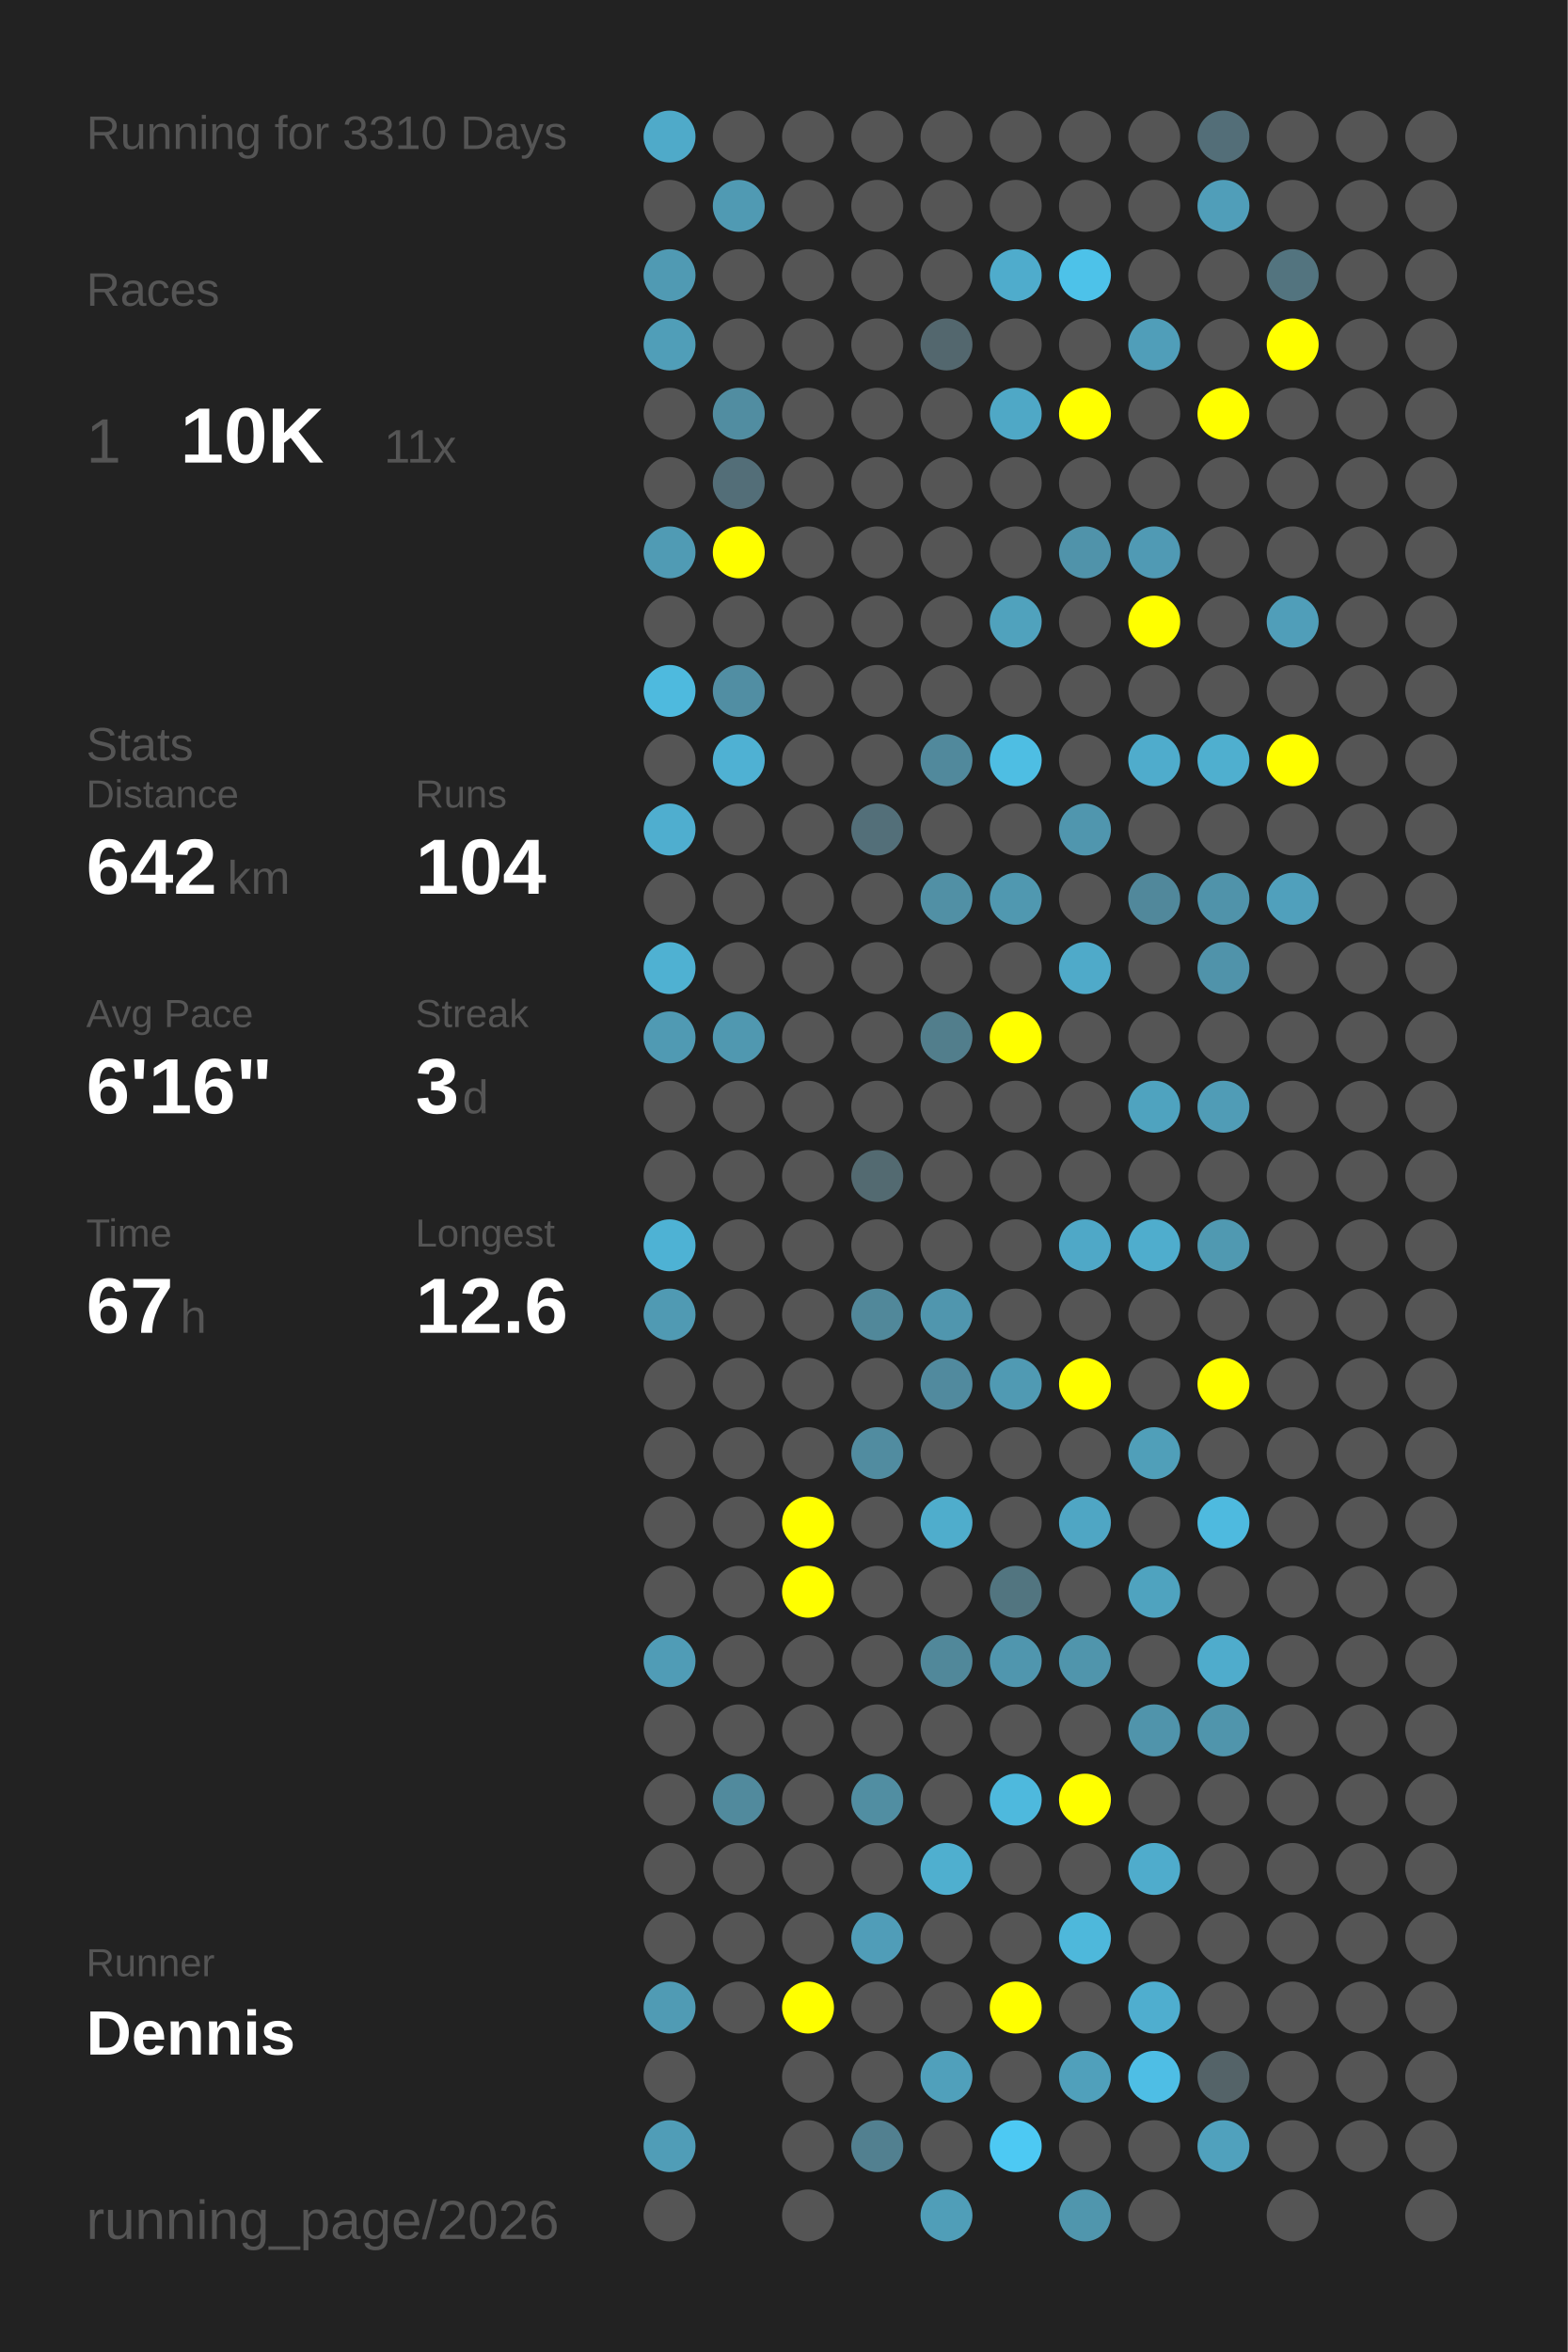
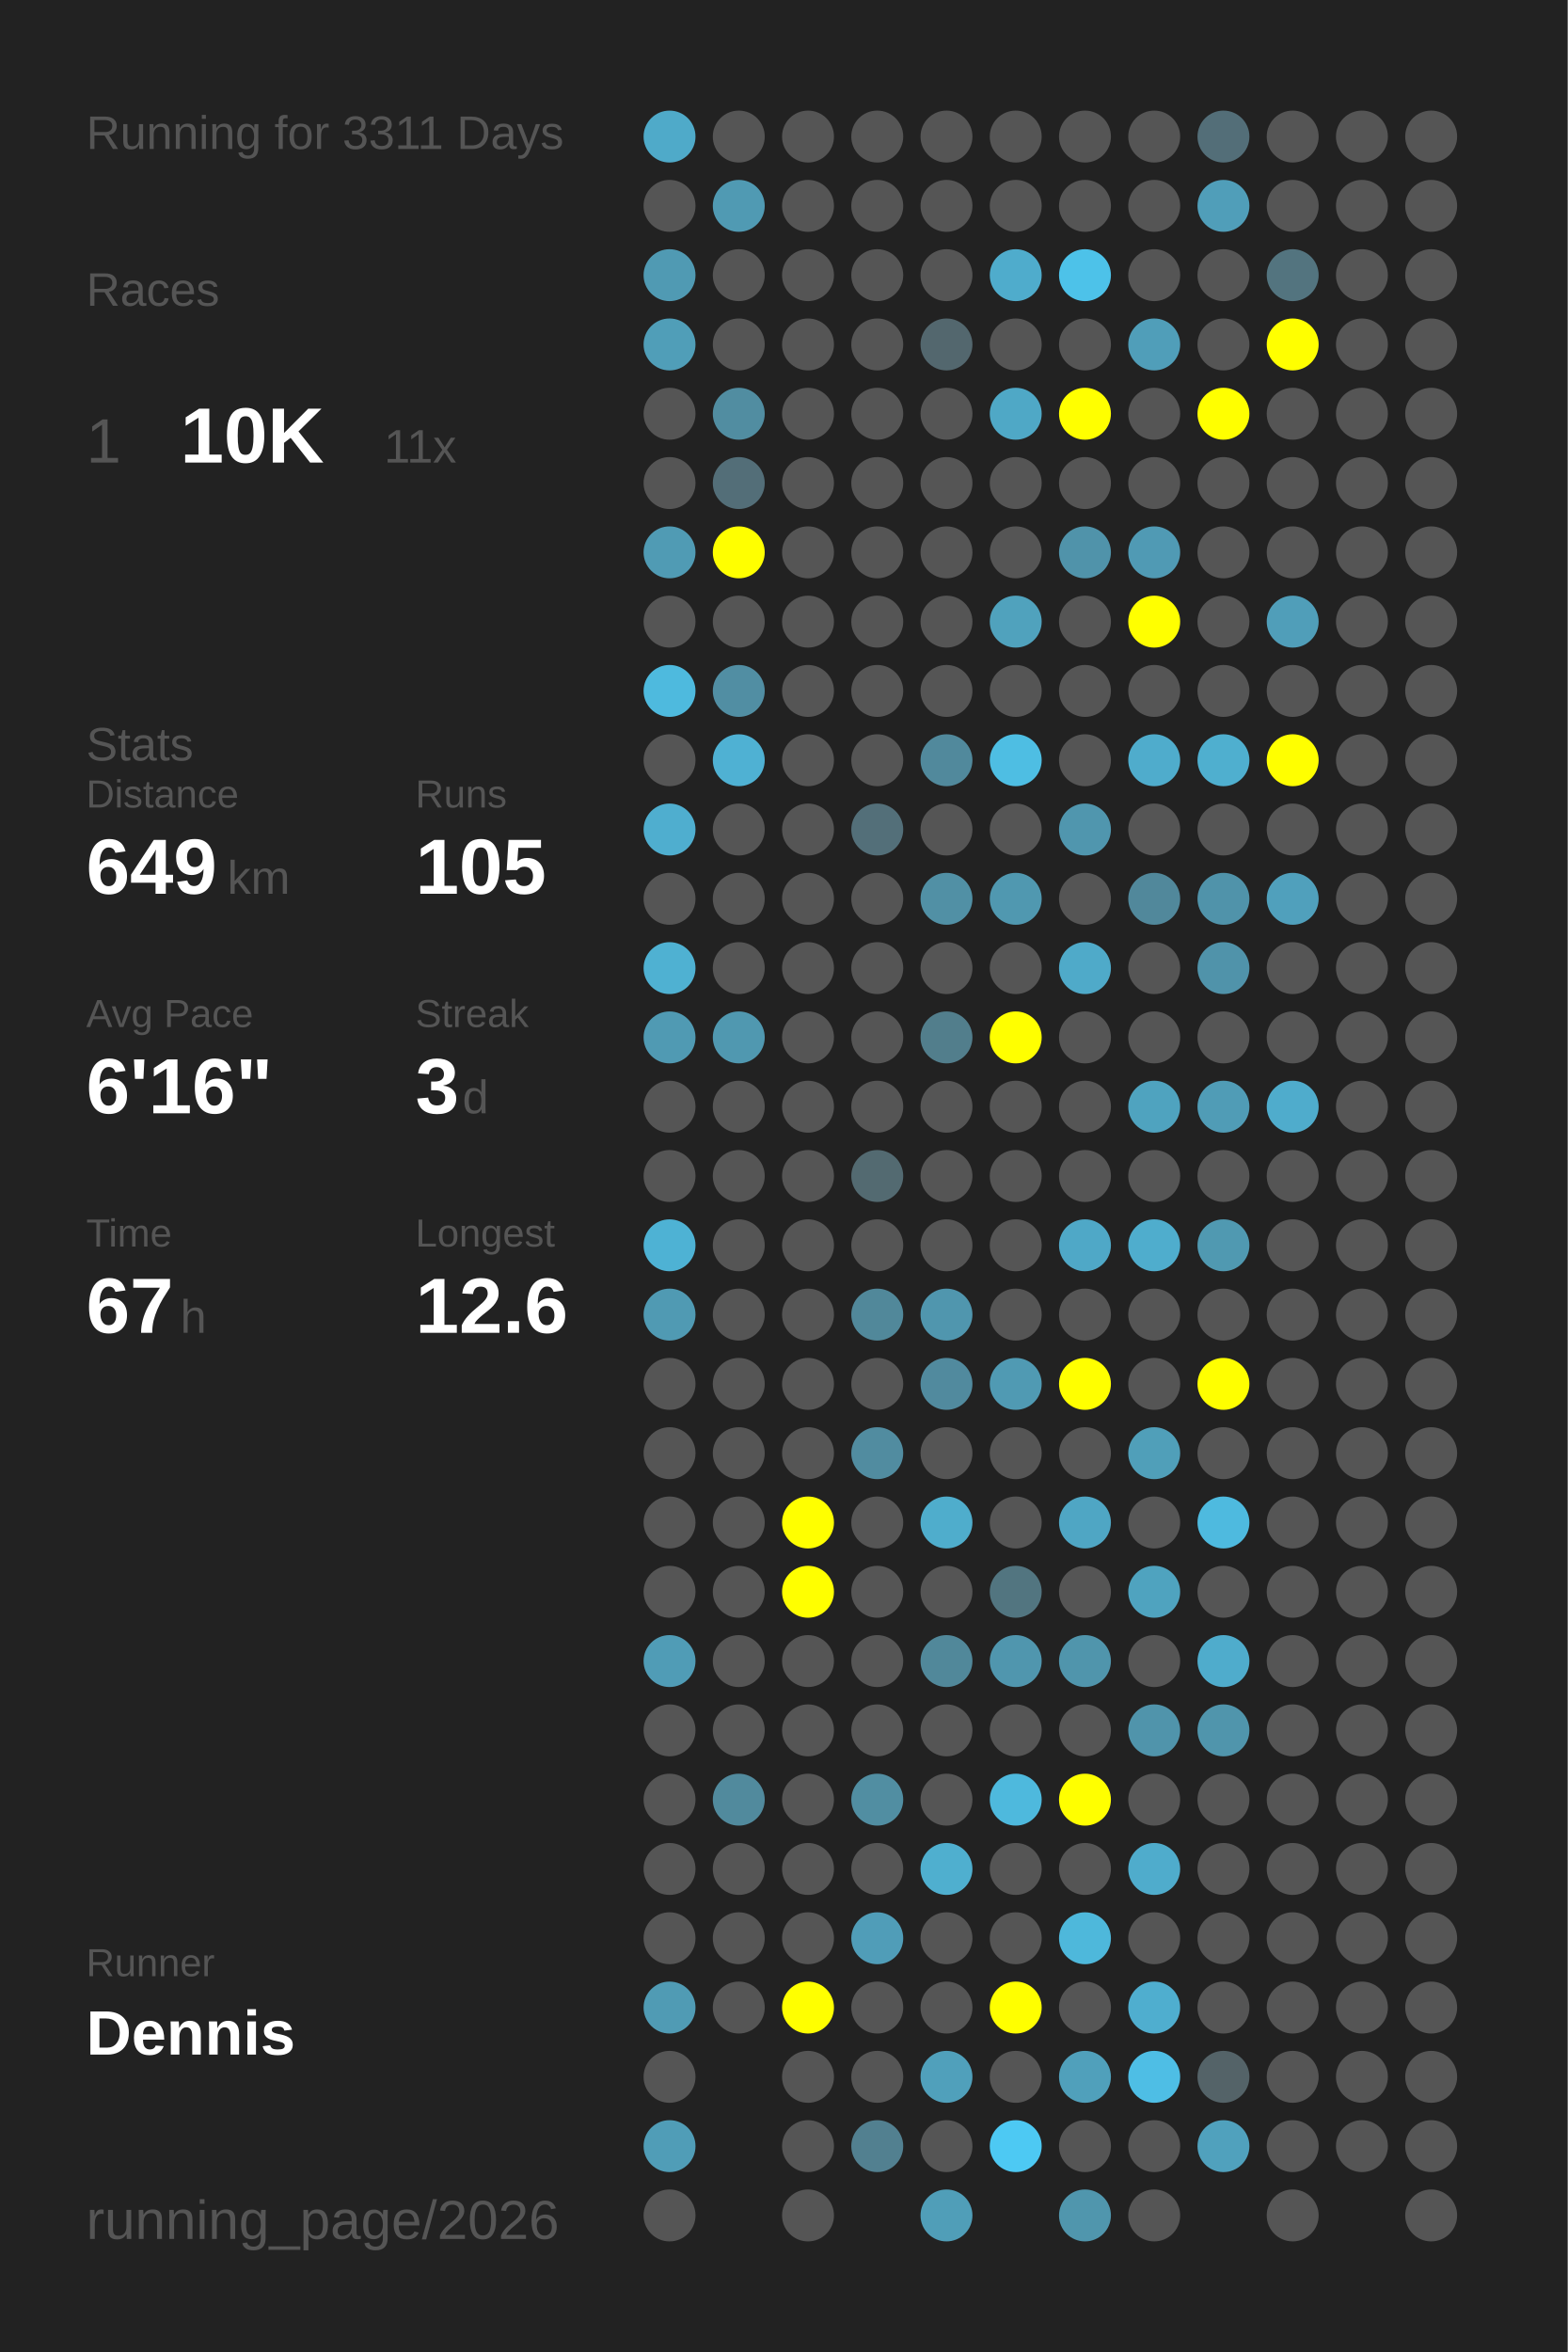
<svg xmlns="http://www.w3.org/2000/svg" baseProfile="full" height="300mm" version="1.1" viewBox="0,0,200,300" width="200mm">
  <defs />
  <rect fill="#222222" height="300" width="200" x="0" y="0" />
-   <text fill="#555555" style="font-size:6px; font-family:Arial;" x="11" y="19">Running for 3310 Days</text>
+   <text fill="#555555" style="font-size:6px; font-family:Arial;" x="11" y="19">Running for 3311 Days</text>
  <text fill="#555555" style="font-size:6px; font-family:Arial;" x="11" y="39">Races</text>
  <text fill="#555555" style="font-size:8px; font-family:Arial;" x="11" y="59">1</text>
  <text fill="#FFFFFF" style="font-size:10px; font-family:Arial; font-weight:bold;" x="23" y="59">10K</text>
  <text fill="#555555" style="font-size:6px; font-family:Arial;" x="49" y="59">11x</text>
  <text fill="#555555" style="font-size:6px; font-family:Arial;" x="11" y="97">Stats</text>
  <text fill="#555555" style="font-size:5px; font-family:Arial;" x="11" y="103">Distance</text>
-   <text fill="#FFFFFF" style="font-size:10px; font-family:Arial; font-weight:bold;" x="11" y="114">642</text>
+   <text fill="#FFFFFF" style="font-size:10px; font-family:Arial; font-weight:bold;" x="11" y="114">649</text>
  <text fill="#555555" style="font-size:6px; font-family:Arial;" x="29" y="114">km</text>
  <text fill="#555555" style="font-size:5px; font-family:Arial;" x="53" y="103">Runs</text>
-   <text fill="#FFFFFF" style="font-size:10px; font-family:Arial; font-weight:bold;" x="53" y="114">104</text>
+   <text fill="#FFFFFF" style="font-size:10px; font-family:Arial; font-weight:bold;" x="53" y="114">105</text>
  <text fill="#555555" style="font-size:5px; font-family:Arial;" x="11" y="131">Avg Pace</text>
  <text fill="#FFFFFF" style="font-size:10px; font-family:Arial; font-weight:bold;" x="11" y="142">6'16"</text>
  <text fill="#555555" style="font-size:5px; font-family:Arial;" x="53" y="131">Streak</text>
  <text fill="#FFFFFF" style="font-size:10px; font-family:Arial; font-weight:bold;" x="53" y="142">3</text>
  <text fill="#555555" style="font-size:6px; font-family:Arial;" x="59" y="142">d</text>
  <text fill="#555555" style="font-size:5px; font-family:Arial;" x="11" y="159">Time</text>
  <text fill="#FFFFFF" style="font-size:10px; font-family:Arial; font-weight:bold;" x="11" y="170">67</text>
  <text fill="#555555" style="font-size:6px; font-family:Arial;" x="23" y="170">h</text>
  <text fill="#555555" style="font-size:5px; font-family:Arial;" x="53" y="159">Longest</text>
  <text fill="#FFFFFF" style="font-size:10px; font-family:Arial; font-weight:bold;" x="53" y="170">12.6</text>
  <text fill="#555555" style="font-size:5px; font-family:Arial;" x="11" y="252.065">Runner</text>
  <text fill="#FFFFFF" style="font-size:8px; font-family:Arial; font-weight:bold;" x="11" y="262.065">Dennis</text>
  <text fill="#555555" style="font-size:7px; font-family:Arial;" x="11" y="285.581">running_page/2026</text>
  <circle cx="85.417" cy="17.419" fill="#4faac9" r="3.312" />
  <circle cx="85.417" cy="26.258" fill="#555555" r="3.312" />
  <circle cx="85.417" cy="35.097" fill="#509ab3" r="3.312" />
  <circle cx="85.417" cy="43.935" fill="#509eb8" r="3.312" />
  <circle cx="85.417" cy="52.774" fill="#555555" r="3.312" />
  <circle cx="85.417" cy="61.613" fill="#555555" r="3.312" />
  <circle cx="85.417" cy="70.452" fill="#509bb4" r="3.312" />
  <circle cx="85.417" cy="79.29" fill="#555555" r="3.312" />
  <circle cx="85.417" cy="88.129" fill="#4ebade" r="3.312" />
  <circle cx="85.417" cy="96.968" fill="#555555" r="3.312" />
  <circle cx="85.417" cy="105.806" fill="#4faecf" r="3.312" />
  <circle cx="85.417" cy="114.645" fill="#555555" r="3.312" />
  <circle cx="85.417" cy="123.484" fill="#4fb1d2" r="3.312" />
  <circle cx="85.417" cy="132.323" fill="#509ab3" r="3.312" />
  <circle cx="85.417" cy="141.161" fill="#555555" r="3.312" />
  <circle cx="85.417" cy="150" fill="#555555" r="3.312" />
  <circle cx="85.417" cy="158.839" fill="#4eb2d4" r="3.312" />
  <circle cx="85.417" cy="167.677" fill="#509ab3" r="3.312" />
  <circle cx="85.417" cy="176.516" fill="#555555" r="3.312" />
  <circle cx="85.417" cy="185.355" fill="#555555" r="3.312" />
  <circle cx="85.417" cy="194.194" fill="#555555" r="3.312" />
  <circle cx="85.417" cy="203.032" fill="#555555" r="3.312" />
  <circle cx="85.417" cy="211.871" fill="#509cb6" r="3.312" />
  <circle cx="85.417" cy="220.71" fill="#555555" r="3.312" />
  <circle cx="85.417" cy="229.548" fill="#555555" r="3.312" />
  <circle cx="85.417" cy="238.387" fill="#555555" r="3.312" />
  <circle cx="85.417" cy="247.226" fill="#555555" r="3.312" />
  <circle cx="85.417" cy="256.065" fill="#509bb4" r="3.312" />
  <circle cx="85.417" cy="264.903" fill="#555555" r="3.312" />
  <circle cx="85.417" cy="273.742" fill="#509db7" r="3.312" />
  <circle cx="85.417" cy="282.581" fill="#555555" r="3.312" />
  <circle cx="94.25" cy="17.419" fill="#555555" r="3.312" />
  <circle cx="94.25" cy="26.258" fill="#509ab3" r="3.312" />
  <circle cx="94.25" cy="35.097" fill="#555555" r="3.312" />
  <circle cx="94.25" cy="43.935" fill="#555555" r="3.312" />
  <circle cx="94.25" cy="52.774" fill="#518da1" r="3.312" />
  <circle cx="94.25" cy="61.613" fill="#536e78" r="3.312" />
  <circle cx="94.25" cy="70.452" fill="#FFFF00" r="3.312" />
  <circle cx="94.25" cy="79.29" fill="#555555" r="3.312" />
  <circle cx="94.25" cy="88.129" fill="#518ea3" r="3.312" />
  <circle cx="94.25" cy="96.968" fill="#4fb1d3" r="3.312" />
  <circle cx="94.25" cy="105.806" fill="#555555" r="3.312" />
  <circle cx="94.25" cy="114.645" fill="#555555" r="3.312" />
  <circle cx="94.25" cy="123.484" fill="#555555" r="3.312" />
  <circle cx="94.25" cy="132.323" fill="#5098b0" r="3.312" />
  <circle cx="94.25" cy="141.161" fill="#555555" r="3.312" />
  <circle cx="94.25" cy="150" fill="#555555" r="3.312" />
  <circle cx="94.25" cy="158.839" fill="#555555" r="3.312" />
  <circle cx="94.25" cy="167.677" fill="#555555" r="3.312" />
  <circle cx="94.25" cy="176.516" fill="#555555" r="3.312" />
  <circle cx="94.25" cy="185.355" fill="#555555" r="3.312" />
  <circle cx="94.25" cy="194.194" fill="#555555" r="3.312" />
  <circle cx="94.25" cy="203.032" fill="#555555" r="3.312" />
  <circle cx="94.25" cy="211.871" fill="#555555" r="3.312" />
  <circle cx="94.25" cy="220.71" fill="#555555" r="3.312" />
  <circle cx="94.25" cy="229.548" fill="#518a9d" r="3.312" />
  <circle cx="94.25" cy="238.387" fill="#555555" r="3.312" />
  <circle cx="94.25" cy="247.226" fill="#555555" r="3.312" />
  <circle cx="94.25" cy="256.065" fill="#555555" r="3.312" />
  <circle cx="103.083" cy="17.419" fill="#555555" r="3.312" />
  <circle cx="103.083" cy="26.258" fill="#555555" r="3.312" />
  <circle cx="103.083" cy="35.097" fill="#555555" r="3.312" />
  <circle cx="103.083" cy="43.935" fill="#555555" r="3.312" />
  <circle cx="103.083" cy="52.774" fill="#555555" r="3.312" />
  <circle cx="103.083" cy="61.613" fill="#555555" r="3.312" />
  <circle cx="103.083" cy="70.452" fill="#555555" r="3.312" />
  <circle cx="103.083" cy="79.29" fill="#555555" r="3.312" />
  <circle cx="103.083" cy="88.129" fill="#555555" r="3.312" />
  <circle cx="103.083" cy="96.968" fill="#555555" r="3.312" />
  <circle cx="103.083" cy="105.806" fill="#555555" r="3.312" />
  <circle cx="103.083" cy="114.645" fill="#555555" r="3.312" />
  <circle cx="103.083" cy="123.484" fill="#555555" r="3.312" />
  <circle cx="103.083" cy="132.323" fill="#555555" r="3.312" />
  <circle cx="103.083" cy="141.161" fill="#555555" r="3.312" />
  <circle cx="103.083" cy="150" fill="#555555" r="3.312" />
  <circle cx="103.083" cy="158.839" fill="#555555" r="3.312" />
  <circle cx="103.083" cy="167.677" fill="#555555" r="3.312" />
  <circle cx="103.083" cy="176.516" fill="#555555" r="3.312" />
  <circle cx="103.083" cy="185.355" fill="#555555" r="3.312" />
  <circle cx="103.083" cy="194.194" fill="#FFFF00" r="3.312" />
  <circle cx="103.083" cy="203.032" fill="#FFFF00" r="3.312" />
  <circle cx="103.083" cy="211.871" fill="#555555" r="3.312" />
  <circle cx="103.083" cy="220.71" fill="#555555" r="3.312" />
  <circle cx="103.083" cy="229.548" fill="#555555" r="3.312" />
  <circle cx="103.083" cy="238.387" fill="#555555" r="3.312" />
  <circle cx="103.083" cy="247.226" fill="#555555" r="3.312" />
  <circle cx="103.083" cy="256.065" fill="#FFFF00" r="3.312" />
  <circle cx="103.083" cy="264.903" fill="#555555" r="3.312" />
  <circle cx="103.083" cy="273.742" fill="#555555" r="3.312" />
  <circle cx="103.083" cy="282.581" fill="#555555" r="3.312" />
  <circle cx="111.917" cy="17.419" fill="#555555" r="3.312" />
  <circle cx="111.917" cy="26.258" fill="#555555" r="3.312" />
  <circle cx="111.917" cy="35.097" fill="#555555" r="3.312" />
  <circle cx="111.917" cy="43.935" fill="#555555" r="3.312" />
  <circle cx="111.917" cy="52.774" fill="#555555" r="3.312" />
  <circle cx="111.917" cy="61.613" fill="#555555" r="3.312" />
  <circle cx="111.917" cy="70.452" fill="#555555" r="3.312" />
  <circle cx="111.917" cy="79.29" fill="#555555" r="3.312" />
  <circle cx="111.917" cy="88.129" fill="#555555" r="3.312" />
  <circle cx="111.917" cy="96.968" fill="#555555" r="3.312" />
  <circle cx="111.917" cy="105.806" fill="#536f79" r="3.312" />
  <circle cx="111.917" cy="114.645" fill="#555555" r="3.312" />
  <circle cx="111.917" cy="123.484" fill="#555555" r="3.312" />
  <circle cx="111.917" cy="132.323" fill="#555555" r="3.312" />
  <circle cx="111.917" cy="141.161" fill="#555555" r="3.312" />
  <circle cx="111.917" cy="150" fill="#536a71" r="3.312" />
  <circle cx="111.917" cy="158.839" fill="#555555" r="3.312" />
  <circle cx="111.917" cy="167.677" fill="#51889a" r="3.312" />
  <circle cx="111.917" cy="176.516" fill="#555555" r="3.312" />
  <circle cx="111.917" cy="185.355" fill="#518ca0" r="3.312" />
  <circle cx="111.917" cy="194.194" fill="#555555" r="3.312" />
  <circle cx="111.917" cy="203.032" fill="#555555" r="3.312" />
  <circle cx="111.917" cy="211.871" fill="#555555" r="3.312" />
  <circle cx="111.917" cy="220.71" fill="#555555" r="3.312" />
  <circle cx="111.917" cy="229.548" fill="#518ea2" r="3.312" />
  <circle cx="111.917" cy="238.387" fill="#555555" r="3.312" />
  <circle cx="111.917" cy="247.226" fill="#509db8" r="3.312" />
  <circle cx="111.917" cy="256.065" fill="#555555" r="3.312" />
  <circle cx="111.917" cy="264.903" fill="#555555" r="3.312" />
  <circle cx="111.917" cy="273.742" fill="#528090" r="3.312" />
  <circle cx="120.75" cy="17.419" fill="#555555" r="3.312" />
  <circle cx="120.75" cy="26.258" fill="#555555" r="3.312" />
  <circle cx="120.75" cy="35.097" fill="#555555" r="3.312" />
  <circle cx="120.75" cy="43.935" fill="#53676e" r="3.312" />
  <circle cx="120.75" cy="52.774" fill="#555555" r="3.312" />
  <circle cx="120.75" cy="61.613" fill="#555555" r="3.312" />
  <circle cx="120.75" cy="70.452" fill="#555555" r="3.312" />
  <circle cx="120.75" cy="79.29" fill="#555555" r="3.312" />
  <circle cx="120.75" cy="88.129" fill="#555555" r="3.312" />
  <circle cx="120.75" cy="96.968" fill="#51899c" r="3.312" />
  <circle cx="120.75" cy="105.806" fill="#555555" r="3.312" />
  <circle cx="120.75" cy="114.645" fill="#5190a5" r="3.312" />
  <circle cx="120.75" cy="123.484" fill="#555555" r="3.312" />
  <circle cx="120.75" cy="132.323" fill="#527e8c" r="3.312" />
  <circle cx="120.75" cy="141.161" fill="#555555" r="3.312" />
  <circle cx="120.75" cy="150" fill="#555555" r="3.312" />
  <circle cx="120.75" cy="158.839" fill="#555555" r="3.312" />
  <circle cx="120.75" cy="167.677" fill="#5096ae" r="3.312" />
  <circle cx="120.75" cy="176.516" fill="#518a9e" r="3.312" />
  <circle cx="120.75" cy="185.355" fill="#555555" r="3.312" />
  <circle cx="120.75" cy="194.194" fill="#4fadcc" r="3.312" />
  <circle cx="120.75" cy="203.032" fill="#555555" r="3.312" />
  <circle cx="120.75" cy="211.871" fill="#51889a" r="3.312" />
  <circle cx="120.75" cy="220.71" fill="#555555" r="3.312" />
  <circle cx="120.75" cy="229.548" fill="#555555" r="3.312" />
  <circle cx="120.75" cy="238.387" fill="#4fafcf" r="3.312" />
  <circle cx="120.75" cy="247.226" fill="#555555" r="3.312" />
  <circle cx="120.75" cy="256.065" fill="#555555" r="3.312" />
  <circle cx="120.75" cy="264.903" fill="#50a0bb" r="3.312" />
  <circle cx="120.75" cy="273.742" fill="#555555" r="3.312" />
  <circle cx="120.75" cy="282.581" fill="#509eb8" r="3.312" />
  <circle cx="129.583" cy="17.419" fill="#555555" r="3.312" />
  <circle cx="129.583" cy="26.258" fill="#555555" r="3.312" />
  <circle cx="129.583" cy="35.097" fill="#4faccc" r="3.312" />
  <circle cx="129.583" cy="43.935" fill="#555555" r="3.312" />
  <circle cx="129.583" cy="52.774" fill="#4fa8c6" r="3.312" />
  <circle cx="129.583" cy="61.613" fill="#555555" r="3.312" />
  <circle cx="129.583" cy="70.452" fill="#555555" r="3.312" />
  <circle cx="129.583" cy="79.29" fill="#50a2bd" r="3.312" />
  <circle cx="129.583" cy="88.129" fill="#555555" r="3.312" />
  <circle cx="129.583" cy="96.968" fill="#4ebee3" r="3.312" />
  <circle cx="129.583" cy="105.806" fill="#555555" r="3.312" />
  <circle cx="129.583" cy="114.645" fill="#5098b0" r="3.312" />
  <circle cx="129.583" cy="123.484" fill="#555555" r="3.312" />
  <circle cx="129.583" cy="132.323" fill="#FFFF00" r="3.312" />
  <circle cx="129.583" cy="141.161" fill="#555555" r="3.312" />
  <circle cx="129.583" cy="150" fill="#555555" r="3.312" />
  <circle cx="129.583" cy="158.839" fill="#555555" r="3.312" />
  <circle cx="129.583" cy="167.677" fill="#555555" r="3.312" />
  <circle cx="129.583" cy="176.516" fill="#509ab3" r="3.312" />
  <circle cx="129.583" cy="185.355" fill="#555555" r="3.312" />
  <circle cx="129.583" cy="194.194" fill="#555555" r="3.312" />
  <circle cx="129.583" cy="203.032" fill="#527580" r="3.312" />
  <circle cx="129.583" cy="211.871" fill="#5096ae" r="3.312" />
  <circle cx="129.583" cy="220.71" fill="#555555" r="3.312" />
  <circle cx="129.583" cy="229.548" fill="#4eb9dd" r="3.312" />
  <circle cx="129.583" cy="238.387" fill="#555555" r="3.312" />
  <circle cx="129.583" cy="247.226" fill="#555555" r="3.312" />
  <circle cx="129.583" cy="256.065" fill="#FFFF00" r="3.312" />
  <circle cx="129.583" cy="264.903" fill="#555555" r="3.312" />
  <circle cx="129.583" cy="273.742" fill="#4dc9f3" r="3.312" />
  <circle cx="138.417" cy="17.419" fill="#555555" r="3.312" />
  <circle cx="138.417" cy="26.258" fill="#555555" r="3.312" />
  <circle cx="138.417" cy="35.097" fill="#4dc2e9" r="3.312" />
  <circle cx="138.417" cy="43.935" fill="#555555" r="3.312" />
  <circle cx="138.417" cy="52.774" fill="#FFFF00" r="3.312" />
  <circle cx="138.417" cy="61.613" fill="#555555" r="3.312" />
  <circle cx="138.417" cy="70.452" fill="#5093aa" r="3.312" />
  <circle cx="138.417" cy="79.29" fill="#555555" r="3.312" />
  <circle cx="138.417" cy="88.129" fill="#555555" r="3.312" />
  <circle cx="138.417" cy="96.968" fill="#555555" r="3.312" />
  <circle cx="138.417" cy="105.806" fill="#5096ae" r="3.312" />
  <circle cx="138.417" cy="114.645" fill="#555555" r="3.312" />
  <circle cx="138.417" cy="123.484" fill="#4faac9" r="3.312" />
  <circle cx="138.417" cy="132.323" fill="#555555" r="3.312" />
  <circle cx="138.417" cy="141.161" fill="#555555" r="3.312" />
  <circle cx="138.417" cy="150" fill="#555555" r="3.312" />
  <circle cx="138.417" cy="158.839" fill="#4fa8c7" r="3.312" />
  <circle cx="138.417" cy="167.677" fill="#555555" r="3.312" />
  <circle cx="138.417" cy="176.516" fill="#FFFF00" r="3.312" />
  <circle cx="138.417" cy="185.355" fill="#555555" r="3.312" />
  <circle cx="138.417" cy="194.194" fill="#4fa6c4" r="3.312" />
  <circle cx="138.417" cy="203.032" fill="#555555" r="3.312" />
  <circle cx="138.417" cy="211.871" fill="#5095ac" r="3.312" />
  <circle cx="138.417" cy="220.71" fill="#555555" r="3.312" />
  <circle cx="138.417" cy="229.548" fill="#FFFF00" r="3.312" />
  <circle cx="138.417" cy="238.387" fill="#555555" r="3.312" />
  <circle cx="138.417" cy="247.226" fill="#4eb8db" r="3.312" />
  <circle cx="138.417" cy="256.065" fill="#555555" r="3.312" />
  <circle cx="138.417" cy="264.903" fill="#50a0bb" r="3.312" />
  <circle cx="138.417" cy="273.742" fill="#555555" r="3.312" />
  <circle cx="138.417" cy="282.581" fill="#5096ad" r="3.312" />
  <circle cx="147.25" cy="17.419" fill="#555555" r="3.312" />
  <circle cx="147.25" cy="26.258" fill="#555555" r="3.312" />
  <circle cx="147.25" cy="35.097" fill="#555555" r="3.312" />
  <circle cx="147.25" cy="43.935" fill="#509eb9" r="3.312" />
  <circle cx="147.25" cy="52.774" fill="#555555" r="3.312" />
  <circle cx="147.25" cy="61.613" fill="#555555" r="3.312" />
  <circle cx="147.25" cy="70.452" fill="#509ab4" r="3.312" />
  <circle cx="147.25" cy="79.29" fill="#FFFF00" r="3.312" />
  <circle cx="147.25" cy="88.129" fill="#555555" r="3.312" />
  <circle cx="147.25" cy="96.968" fill="#4faccc" r="3.312" />
  <circle cx="147.25" cy="105.806" fill="#555555" r="3.312" />
  <circle cx="147.25" cy="114.645" fill="#51889b" r="3.312" />
  <circle cx="147.25" cy="123.484" fill="#555555" r="3.312" />
  <circle cx="147.25" cy="132.323" fill="#555555" r="3.312" />
  <circle cx="147.25" cy="141.161" fill="#4fa3bf" r="3.312" />
  <circle cx="147.25" cy="150" fill="#555555" r="3.312" />
  <circle cx="147.25" cy="158.839" fill="#4fadcd" r="3.312" />
  <circle cx="147.25" cy="167.677" fill="#555555" r="3.312" />
  <circle cx="147.25" cy="176.516" fill="#555555" r="3.312" />
  <circle cx="147.25" cy="185.355" fill="#509fb9" r="3.312" />
  <circle cx="147.25" cy="194.194" fill="#555555" r="3.312" />
  <circle cx="147.25" cy="203.032" fill="#4fa3bf" r="3.312" />
  <circle cx="147.25" cy="211.871" fill="#555555" r="3.312" />
  <circle cx="147.25" cy="220.71" fill="#5094ab" r="3.312" />
  <circle cx="147.25" cy="229.548" fill="#555555" r="3.312" />
  <circle cx="147.25" cy="238.387" fill="#4faccc" r="3.312" />
  <circle cx="147.25" cy="247.226" fill="#555555" r="3.312" />
  <circle cx="147.25" cy="256.065" fill="#4faecf" r="3.312" />
  <circle cx="147.25" cy="264.903" fill="#4ebee5" r="3.312" />
  <circle cx="147.25" cy="273.742" fill="#555555" r="3.312" />
  <circle cx="147.25" cy="282.581" fill="#555555" r="3.312" />
  <circle cx="156.083" cy="17.419" fill="#536e78" r="3.312" />
  <circle cx="156.083" cy="26.258" fill="#509eb9" r="3.312" />
  <circle cx="156.083" cy="35.097" fill="#555555" r="3.312" />
  <circle cx="156.083" cy="43.935" fill="#555555" r="3.312" />
  <circle cx="156.083" cy="52.774" fill="#FFFF00" r="3.312" />
  <circle cx="156.083" cy="61.613" fill="#555555" r="3.312" />
  <circle cx="156.083" cy="70.452" fill="#555555" r="3.312" />
  <circle cx="156.083" cy="79.29" fill="#555555" r="3.312" />
  <circle cx="156.083" cy="88.129" fill="#555555" r="3.312" />
  <circle cx="156.083" cy="96.968" fill="#4fafcf" r="3.312" />
  <circle cx="156.083" cy="105.806" fill="#555555" r="3.312" />
  <circle cx="156.083" cy="114.645" fill="#5093aa" r="3.312" />
  <circle cx="156.083" cy="123.484" fill="#5093aa" r="3.312" />
  <circle cx="156.083" cy="132.323" fill="#555555" r="3.312" />
  <circle cx="156.083" cy="141.161" fill="#509cb6" r="3.312" />
  <circle cx="156.083" cy="150" fill="#555555" r="3.312" />
  <circle cx="156.083" cy="158.839" fill="#5099b1" r="3.312" />
  <circle cx="156.083" cy="167.677" fill="#555555" r="3.312" />
  <circle cx="156.083" cy="176.516" fill="#FFFF00" r="3.312" />
  <circle cx="156.083" cy="185.355" fill="#555555" r="3.312" />
  <circle cx="156.083" cy="194.194" fill="#4ebadf" r="3.312" />
  <circle cx="156.083" cy="203.032" fill="#555555" r="3.312" />
  <circle cx="156.083" cy="211.871" fill="#4faccc" r="3.312" />
  <circle cx="156.083" cy="220.71" fill="#5095ac" r="3.312" />
  <circle cx="156.083" cy="229.548" fill="#555555" r="3.312" />
  <circle cx="156.083" cy="238.387" fill="#555555" r="3.312" />
  <circle cx="156.083" cy="247.226" fill="#555555" r="3.312" />
  <circle cx="156.083" cy="256.065" fill="#555555" r="3.312" />
  <circle cx="156.083" cy="264.903" fill="#546368" r="3.312" />
  <circle cx="156.083" cy="273.742" fill="#50a1bd" r="3.312" />
  <circle cx="164.917" cy="17.419" fill="#555555" r="3.312" />
  <circle cx="164.917" cy="26.258" fill="#555555" r="3.312" />
  <circle cx="164.917" cy="35.097" fill="#53747f" r="3.312" />
  <circle cx="164.917" cy="43.935" fill="#FFFF00" r="3.312" />
  <circle cx="164.917" cy="52.774" fill="#555555" r="3.312" />
  <circle cx="164.917" cy="61.613" fill="#555555" r="3.312" />
  <circle cx="164.917" cy="70.452" fill="#555555" r="3.312" />
  <circle cx="164.917" cy="79.29" fill="#509eb9" r="3.312" />
  <circle cx="164.917" cy="88.129" fill="#555555" r="3.312" />
  <circle cx="164.917" cy="96.968" fill="#FFFF00" r="3.312" />
  <circle cx="164.917" cy="105.806" fill="#555555" r="3.312" />
  <circle cx="164.917" cy="114.645" fill="#50a0bc" r="3.312" />
  <circle cx="164.917" cy="123.484" fill="#555555" r="3.312" />
  <circle cx="164.917" cy="132.323" fill="#555555" r="3.312" />
-   <circle cx="164.917" cy="141.161" fill="#555555" r="3.312" />
+   <circle cx="164.917" cy="141.161" fill="#4faccc" r="3.312" />
  <circle cx="164.917" cy="150" fill="#555555" r="3.312" />
  <circle cx="164.917" cy="158.839" fill="#555555" r="3.312" />
  <circle cx="164.917" cy="167.677" fill="#555555" r="3.312" />
  <circle cx="164.917" cy="176.516" fill="#555555" r="3.312" />
  <circle cx="164.917" cy="185.355" fill="#555555" r="3.312" />
  <circle cx="164.917" cy="194.194" fill="#555555" r="3.312" />
  <circle cx="164.917" cy="203.032" fill="#555555" r="3.312" />
  <circle cx="164.917" cy="211.871" fill="#555555" r="3.312" />
  <circle cx="164.917" cy="220.71" fill="#555555" r="3.312" />
  <circle cx="164.917" cy="229.548" fill="#555555" r="3.312" />
  <circle cx="164.917" cy="238.387" fill="#555555" r="3.312" />
  <circle cx="164.917" cy="247.226" fill="#555555" r="3.312" />
  <circle cx="164.917" cy="256.065" fill="#555555" r="3.312" />
  <circle cx="164.917" cy="264.903" fill="#555555" r="3.312" />
  <circle cx="164.917" cy="273.742" fill="#555555" r="3.312" />
  <circle cx="164.917" cy="282.581" fill="#555555" r="3.312" />
  <circle cx="173.75" cy="17.419" fill="#555555" r="3.312" />
  <circle cx="173.75" cy="26.258" fill="#555555" r="3.312" />
  <circle cx="173.75" cy="35.097" fill="#555555" r="3.312" />
  <circle cx="173.75" cy="43.935" fill="#555555" r="3.312" />
  <circle cx="173.75" cy="52.774" fill="#555555" r="3.312" />
  <circle cx="173.75" cy="61.613" fill="#555555" r="3.312" />
  <circle cx="173.75" cy="70.452" fill="#555555" r="3.312" />
  <circle cx="173.75" cy="79.29" fill="#555555" r="3.312" />
  <circle cx="173.75" cy="88.129" fill="#555555" r="3.312" />
  <circle cx="173.75" cy="96.968" fill="#555555" r="3.312" />
  <circle cx="173.75" cy="105.806" fill="#555555" r="3.312" />
  <circle cx="173.75" cy="114.645" fill="#555555" r="3.312" />
  <circle cx="173.75" cy="123.484" fill="#555555" r="3.312" />
  <circle cx="173.75" cy="132.323" fill="#555555" r="3.312" />
  <circle cx="173.75" cy="141.161" fill="#555555" r="3.312" />
  <circle cx="173.75" cy="150" fill="#555555" r="3.312" />
  <circle cx="173.75" cy="158.839" fill="#555555" r="3.312" />
  <circle cx="173.75" cy="167.677" fill="#555555" r="3.312" />
  <circle cx="173.75" cy="176.516" fill="#555555" r="3.312" />
  <circle cx="173.75" cy="185.355" fill="#555555" r="3.312" />
  <circle cx="173.75" cy="194.194" fill="#555555" r="3.312" />
  <circle cx="173.75" cy="203.032" fill="#555555" r="3.312" />
  <circle cx="173.75" cy="211.871" fill="#555555" r="3.312" />
  <circle cx="173.75" cy="220.71" fill="#555555" r="3.312" />
  <circle cx="173.75" cy="229.548" fill="#555555" r="3.312" />
  <circle cx="173.75" cy="238.387" fill="#555555" r="3.312" />
  <circle cx="173.75" cy="247.226" fill="#555555" r="3.312" />
  <circle cx="173.75" cy="256.065" fill="#555555" r="3.312" />
  <circle cx="173.75" cy="264.903" fill="#555555" r="3.312" />
  <circle cx="173.75" cy="273.742" fill="#555555" r="3.312" />
  <circle cx="182.583" cy="17.419" fill="#555555" r="3.312" />
  <circle cx="182.583" cy="26.258" fill="#555555" r="3.312" />
  <circle cx="182.583" cy="35.097" fill="#555555" r="3.312" />
  <circle cx="182.583" cy="43.935" fill="#555555" r="3.312" />
  <circle cx="182.583" cy="52.774" fill="#555555" r="3.312" />
  <circle cx="182.583" cy="61.613" fill="#555555" r="3.312" />
  <circle cx="182.583" cy="70.452" fill="#555555" r="3.312" />
  <circle cx="182.583" cy="79.29" fill="#555555" r="3.312" />
  <circle cx="182.583" cy="88.129" fill="#555555" r="3.312" />
  <circle cx="182.583" cy="96.968" fill="#555555" r="3.312" />
  <circle cx="182.583" cy="105.806" fill="#555555" r="3.312" />
  <circle cx="182.583" cy="114.645" fill="#555555" r="3.312" />
  <circle cx="182.583" cy="123.484" fill="#555555" r="3.312" />
  <circle cx="182.583" cy="132.323" fill="#555555" r="3.312" />
  <circle cx="182.583" cy="141.161" fill="#555555" r="3.312" />
  <circle cx="182.583" cy="150" fill="#555555" r="3.312" />
  <circle cx="182.583" cy="158.839" fill="#555555" r="3.312" />
  <circle cx="182.583" cy="167.677" fill="#555555" r="3.312" />
  <circle cx="182.583" cy="176.516" fill="#555555" r="3.312" />
  <circle cx="182.583" cy="185.355" fill="#555555" r="3.312" />
  <circle cx="182.583" cy="194.194" fill="#555555" r="3.312" />
  <circle cx="182.583" cy="203.032" fill="#555555" r="3.312" />
  <circle cx="182.583" cy="211.871" fill="#555555" r="3.312" />
  <circle cx="182.583" cy="220.71" fill="#555555" r="3.312" />
  <circle cx="182.583" cy="229.548" fill="#555555" r="3.312" />
  <circle cx="182.583" cy="238.387" fill="#555555" r="3.312" />
  <circle cx="182.583" cy="247.226" fill="#555555" r="3.312" />
  <circle cx="182.583" cy="256.065" fill="#555555" r="3.312" />
  <circle cx="182.583" cy="264.903" fill="#555555" r="3.312" />
  <circle cx="182.583" cy="273.742" fill="#555555" r="3.312" />
  <circle cx="182.583" cy="282.581" fill="#555555" r="3.312" />
</svg>
